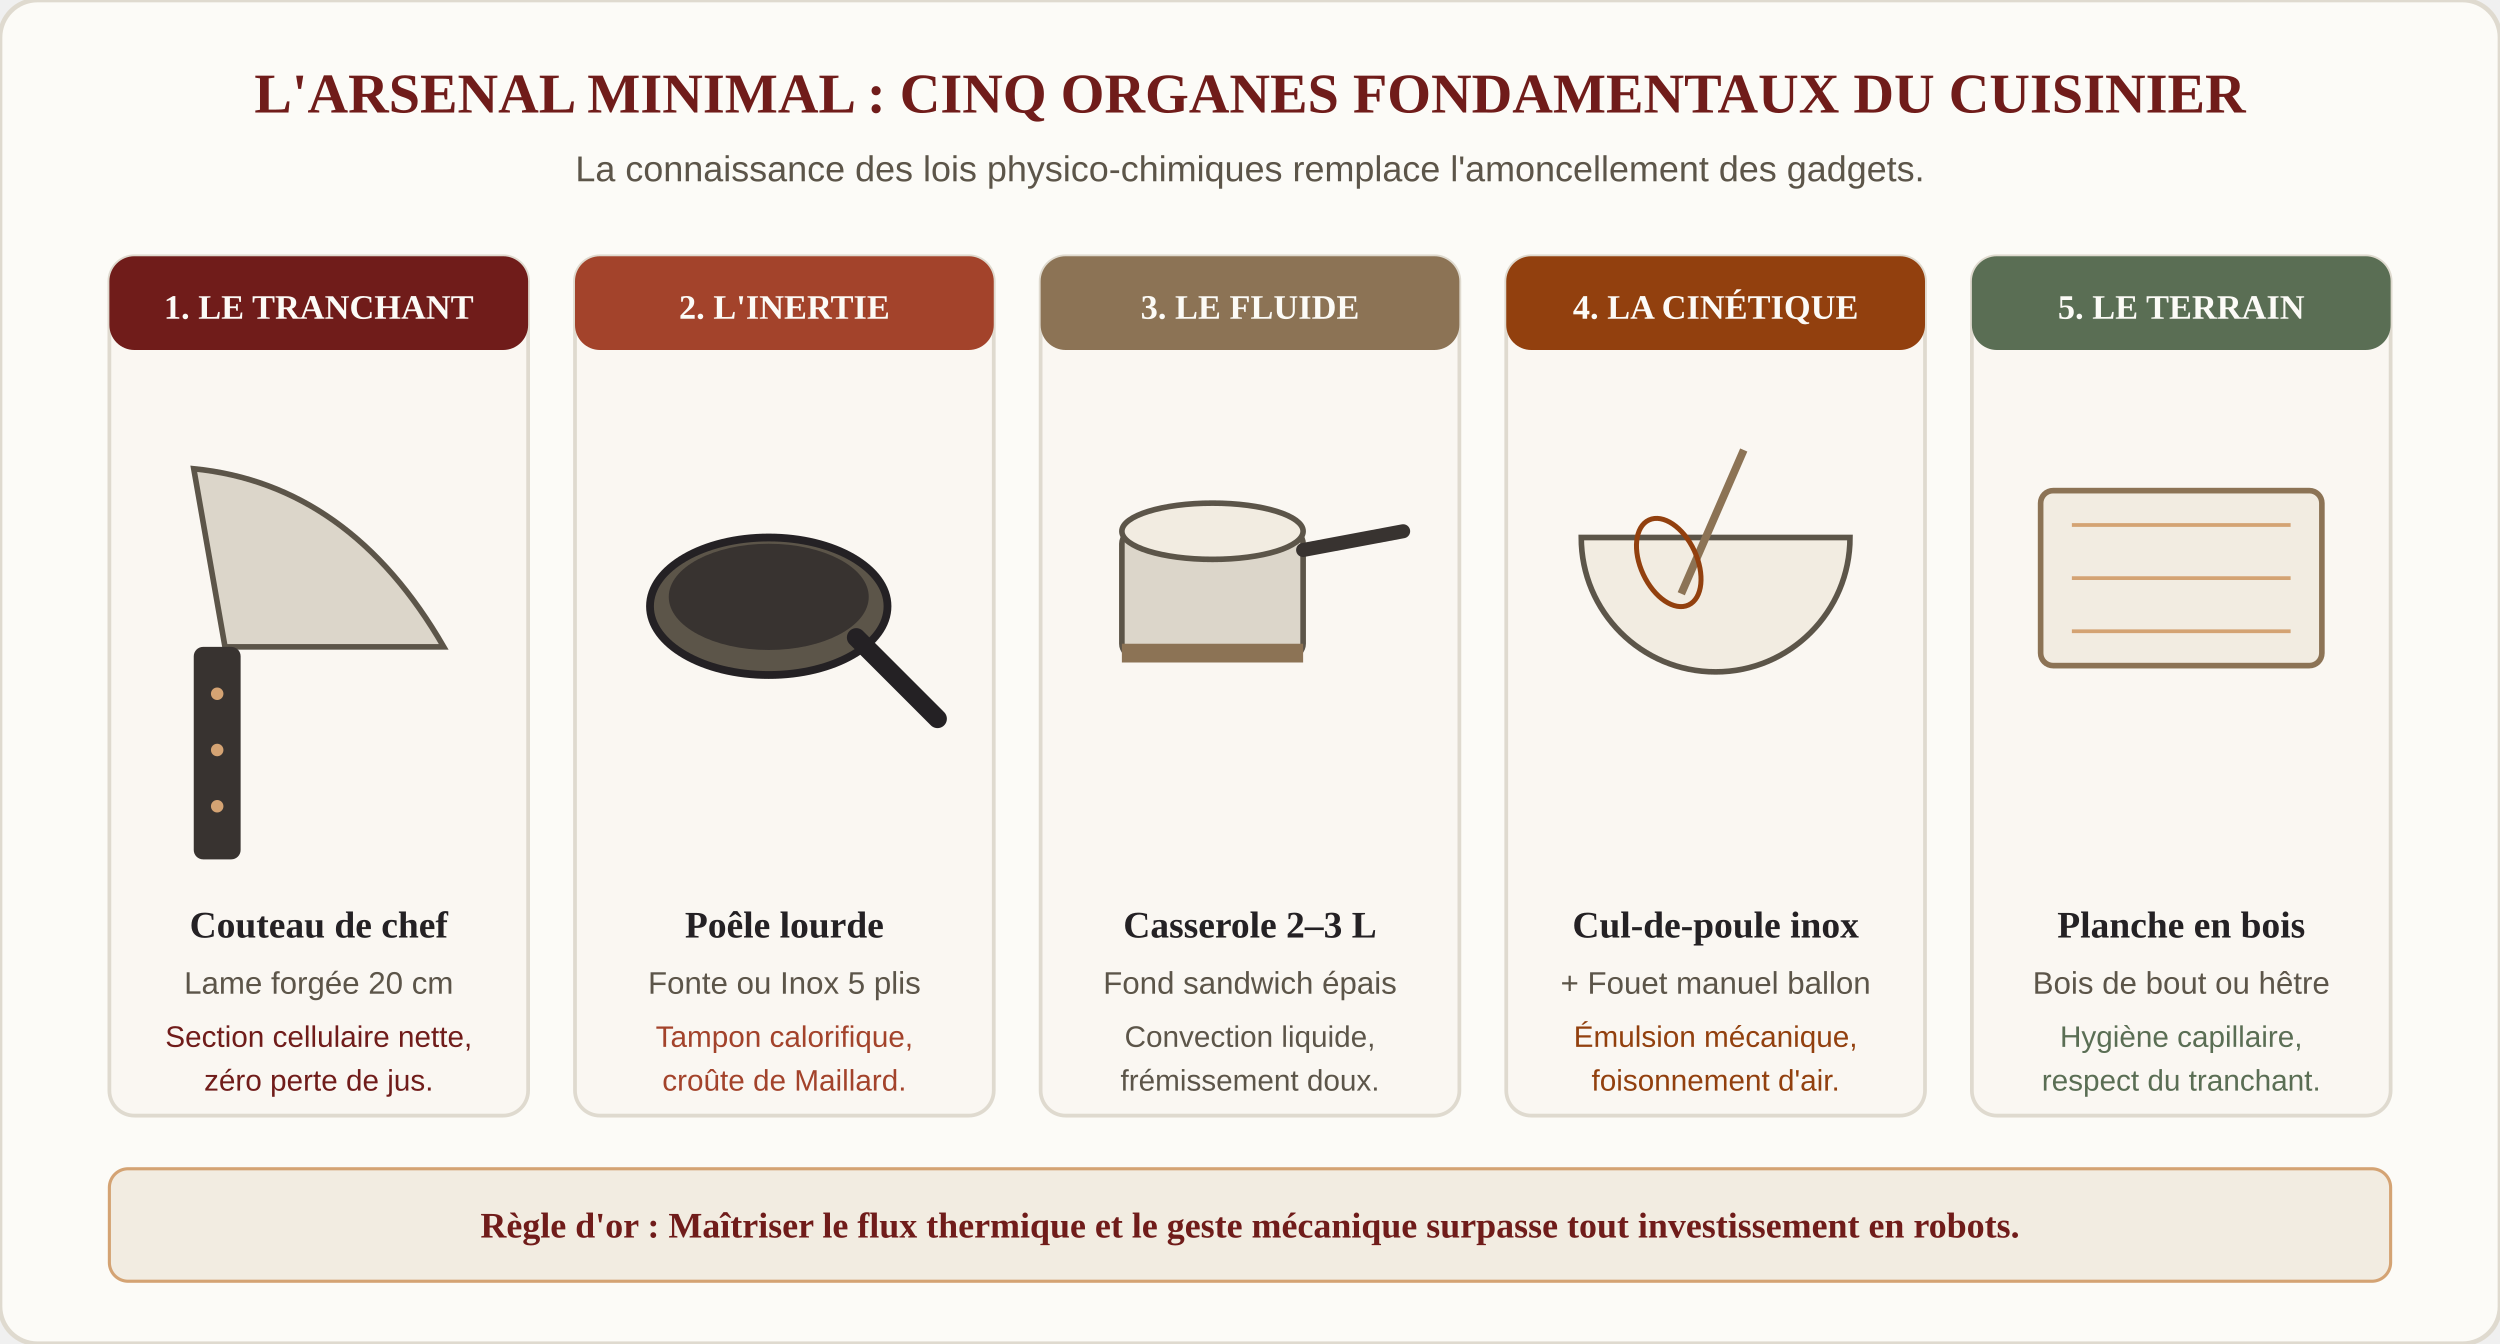
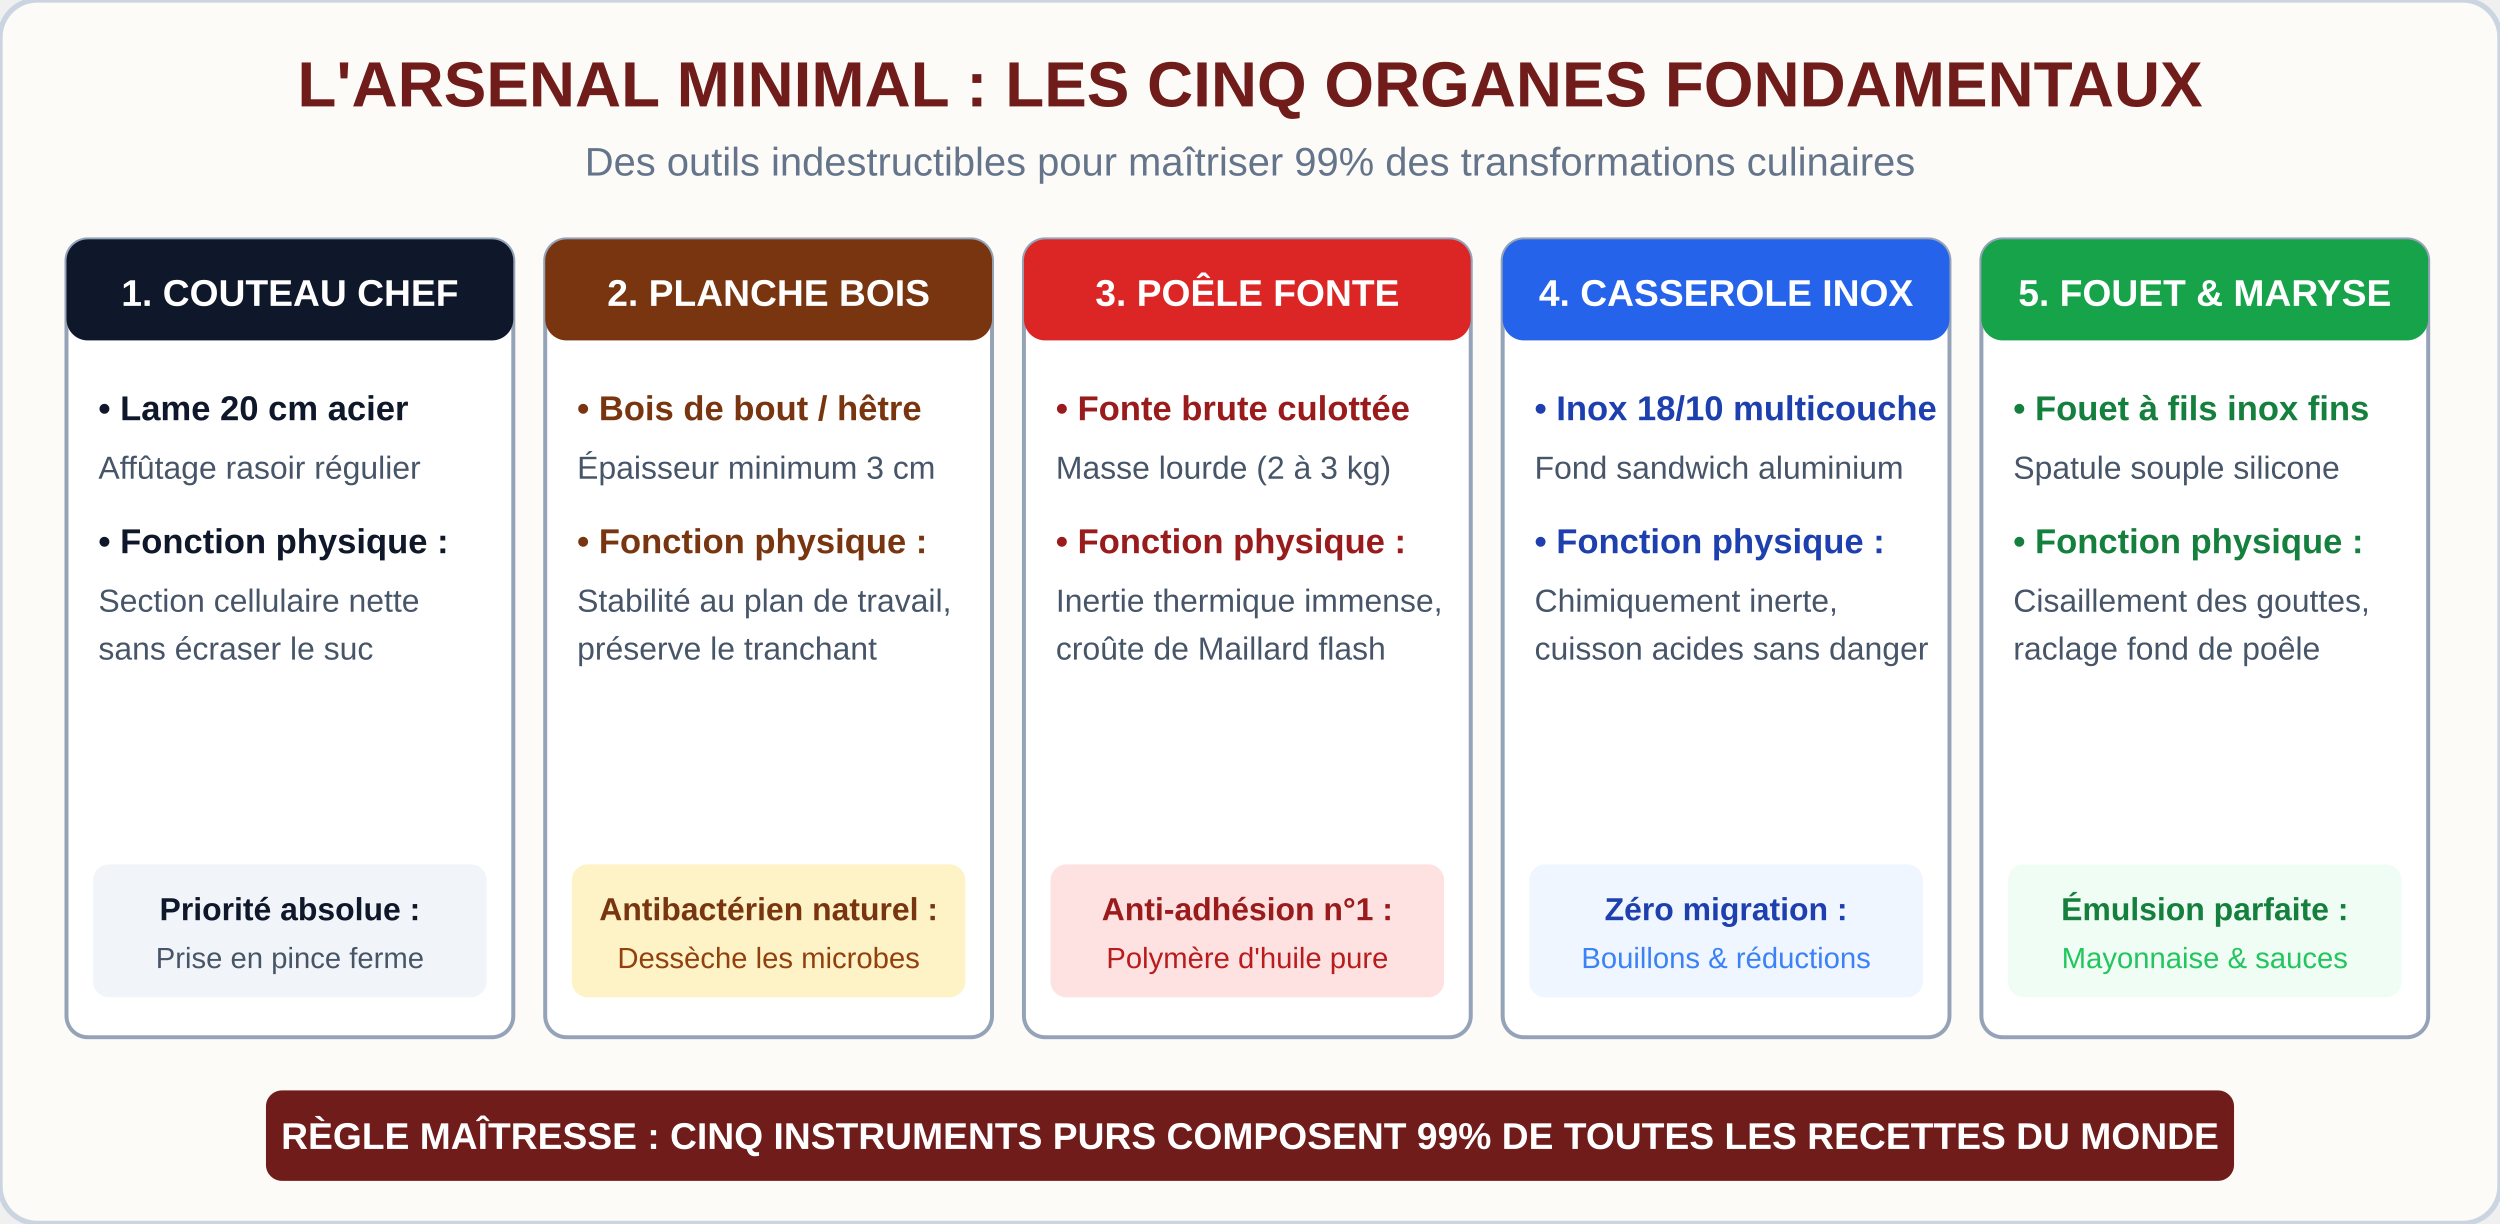
- <svg xmlns="http://www.w3.org/2000/svg" viewBox="0 0 800 430" width="100%" height="100%">
-   <rect width="800" height="430" rx="12" fill="#fcfbf7" stroke="#dfdacf" stroke-width="1.5" />
-   <text x="400" y="36" font-family="Liberation Serif, Georgia, serif" font-size="18" font-weight="bold" fill="#701c1a" text-anchor="middle">L'ARSENAL MINIMAL : CINQ ORGANES FONDAMENTAUX DU CUISINIER</text>
-   <text x="400" y="58" font-family="Liberation Sans, Arial, sans-serif" font-size="11.5" fill="#5c5549" text-anchor="middle">La connaissance des lois physico-chimiques remplace l'amoncellement des gadgets.</text>
-   <g transform="translate(35, 82)">
-     <rect width="134" height="275" rx="8" fill="#faf7f2" stroke="#dfdacf" stroke-width="1.2" />
-     <rect x="0" y="0" width="134" height="30" rx="8" fill="#701c1a" />
-     <text x="67" y="20" font-family="Liberation Serif, Georgia, serif" font-size="11" font-weight="bold" fill="#fcfbf7" text-anchor="middle">1. LE TRANCHANT</text>
-     <path d="M 27 68 Q 77 73 107 125 L 37 125 Z" fill="#dcd6ca" stroke="#5c5549" stroke-width="1.8" />
-     <rect x="27" y="125" width="15" height="68" rx="3" fill="#383330" />
-     <circle cx="34.5" cy="140" r="2" fill="#d4a373" />
-     <circle cx="34.5" cy="158" r="2" fill="#d4a373" />
-     <circle cx="34.5" cy="176" r="2" fill="#d4a373" />
-     <text x="67" y="218" font-family="Liberation Serif, Georgia, serif" font-size="12" font-weight="bold" fill="#242124" text-anchor="middle">Couteau de chef</text>
-     <text x="67" y="236" font-family="Liberation Sans, Arial, sans-serif" font-size="10" fill="#5c5549" text-anchor="middle">Lame forgée 20 cm</text>
-     <text x="67" y="253" font-family="Liberation Sans, Arial, sans-serif" font-size="9.5" fill="#701c1a" text-anchor="middle">Section cellulaire nette,</text>
-     <text x="67" y="267" font-family="Liberation Sans, Arial, sans-serif" font-size="9.5" fill="#701c1a" text-anchor="middle">zéro perte de jus.</text>
+ <svg xmlns="http://www.w3.org/2000/svg" viewBox="0 0 940 460" width="100%" height="100%">
+   <rect width="940" height="460" rx="14" fill="#fcfbf7" stroke="#cbd5e1" stroke-width="2" />
+   <text x="470" y="40" font-family="Liberation Sans, Arial, sans-serif" font-size="24" font-weight="bold" fill="#701C1A" text-anchor="middle">L'ARSENAL MINIMAL : LES CINQ ORGANES FONDAMENTAUX</text>
+   <text x="470" y="66" font-family="Liberation Sans, Arial, sans-serif" font-size="15" fill="#64748b" text-anchor="middle">Des outils indestructibles pour maîtriser 99% des transformations culinaires</text>
+   <g transform="translate(25, 90)">
+     <rect width="168" height="300" rx="8" fill="#ffffff" stroke="#94a3b8" stroke-width="1.5" />
+     <rect width="168" height="38" rx="8" fill="#0f172a" />
+     <text x="84" y="25" font-family="Liberation Sans, Arial, sans-serif" font-size="14" font-weight="bold" fill="#ffffff" text-anchor="middle">1. COUTEAU CHEF</text>
+     <text x="12" y="68" font-family="Liberation Sans, Arial, sans-serif" font-size="13" font-weight="bold" fill="#0f172a">• Lame 20 cm acier</text>
+     <text x="12" y="90" font-family="Liberation Sans, Arial, sans-serif" font-size="12" fill="#475569">Affûtage rasoir régulier</text>
+     <text x="12" y="118" font-family="Liberation Sans, Arial, sans-serif" font-size="13" font-weight="bold" fill="#0f172a">• Fonction physique :</text>
+     <text x="12" y="140" font-family="Liberation Sans, Arial, sans-serif" font-size="12" fill="#475569">Section cellulaire nette</text>
+     <text x="12" y="158" font-family="Liberation Sans, Arial, sans-serif" font-size="12" fill="#475569">sans écraser le suc</text>
+     <rect x="10" y="235" width="148" height="50" rx="6" fill="#f1f5f9" />
+     <text x="84" y="256" font-family="Liberation Sans, Arial, sans-serif" font-size="12" font-weight="bold" fill="#0f172a" text-anchor="middle">Priorité absolue :</text>
+     <text x="84" y="274" font-family="Liberation Sans, Arial, sans-serif" font-size="11" fill="#475569" text-anchor="middle">Prise en pince ferme</text>
  </g>
-   <g transform="translate(184, 82)">
-     <rect width="134" height="275" rx="8" fill="#faf7f2" stroke="#dfdacf" stroke-width="1.2" />
-     <rect x="0" y="0" width="134" height="30" rx="8" fill="#a3432b" />
-     <text x="67" y="20" font-family="Liberation Serif, Georgia, serif" font-size="11" font-weight="bold" fill="#fcfbf7" text-anchor="middle">2. L'INERTIE</text>
-     <ellipse cx="62" cy="112" rx="38" ry="22" fill="#5c5549" stroke="#242124" stroke-width="2.5" />
-     <ellipse cx="62" cy="109" rx="32" ry="17" fill="#383330" />
-     <path d="M 90 122 L 116 148" stroke="#242124" stroke-width="6" stroke-linecap="round" />
-     <text x="67" y="218" font-family="Liberation Serif, Georgia, serif" font-size="12" font-weight="bold" fill="#242124" text-anchor="middle">Poêle lourde</text>
-     <text x="67" y="236" font-family="Liberation Sans, Arial, sans-serif" font-size="10" fill="#5c5549" text-anchor="middle">Fonte ou Inox 5 plis</text>
-     <text x="67" y="253" font-family="Liberation Sans, Arial, sans-serif" font-size="9.5" fill="#a3432b" text-anchor="middle">Tampon calorifique,</text>
-     <text x="67" y="267" font-family="Liberation Sans, Arial, sans-serif" font-size="9.5" fill="#a3432b" text-anchor="middle">croûte de Maillard.</text>
+   <g transform="translate(205, 90)">
+     <rect width="168" height="300" rx="8" fill="#ffffff" stroke="#94a3b8" stroke-width="1.5" />
+     <rect width="168" height="38" rx="8" fill="#78350f" />
+     <text x="84" y="25" font-family="Liberation Sans, Arial, sans-serif" font-size="14" font-weight="bold" fill="#ffffff" text-anchor="middle">2. PLANCHE BOIS</text>
+     <text x="12" y="68" font-family="Liberation Sans, Arial, sans-serif" font-size="13" font-weight="bold" fill="#78350f">• Bois de bout / hêtre</text>
+     <text x="12" y="90" font-family="Liberation Sans, Arial, sans-serif" font-size="12" fill="#475569">Épaisseur minimum 3 cm</text>
+     <text x="12" y="118" font-family="Liberation Sans, Arial, sans-serif" font-size="13" font-weight="bold" fill="#78350f">• Fonction physique :</text>
+     <text x="12" y="140" font-family="Liberation Sans, Arial, sans-serif" font-size="12" fill="#475569">Stabilité au plan de travail,</text>
+     <text x="12" y="158" font-family="Liberation Sans, Arial, sans-serif" font-size="12" fill="#475569">préserve le tranchant</text>
+     <rect x="10" y="235" width="148" height="50" rx="6" fill="#fef3c7" />
+     <text x="84" y="256" font-family="Liberation Sans, Arial, sans-serif" font-size="12" font-weight="bold" fill="#78350f" text-anchor="middle">Antibactérien naturel :</text>
+     <text x="84" y="274" font-family="Liberation Sans, Arial, sans-serif" font-size="11" fill="#92400e" text-anchor="middle">Dessèche les microbes</text>
  </g>
-   <g transform="translate(333, 82)">
-     <rect width="134" height="275" rx="8" fill="#faf7f2" stroke="#dfdacf" stroke-width="1.2" />
-     <rect x="0" y="0" width="134" height="30" rx="8" fill="#8c7355" />
-     <text x="67" y="20" font-family="Liberation Serif, Georgia, serif" font-size="11" font-weight="bold" fill="#fcfbf7" text-anchor="middle">3. LE FLUIDE</text>
-     <rect x="26" y="88" width="58" height="40" rx="4" fill="#dcd6ca" stroke="#5c5549" stroke-width="1.8" />
-     <ellipse cx="55" cy="88" rx="29" ry="9" fill="#f2ece1" stroke="#5c5549" stroke-width="1.8" />
-     <path d="M 84 94 L 116 88" stroke="#383330" stroke-width="4.5" stroke-linecap="round" />
-     <rect x="26" y="124" width="58" height="6" fill="#8c7355" />
-     <text x="67" y="218" font-family="Liberation Serif, Georgia, serif" font-size="12" font-weight="bold" fill="#242124" text-anchor="middle">Casserole 2–3 L</text>
-     <text x="67" y="236" font-family="Liberation Sans, Arial, sans-serif" font-size="10" fill="#5c5549" text-anchor="middle">Fond sandwich épais</text>
-     <text x="67" y="253" font-family="Liberation Sans, Arial, sans-serif" font-size="9.5" fill="#5c5549" text-anchor="middle">Convection liquide,</text>
-     <text x="67" y="267" font-family="Liberation Sans, Arial, sans-serif" font-size="9.5" fill="#5c5549" text-anchor="middle">frémissement doux.</text>
+   <g transform="translate(385, 90)">
+     <rect width="168" height="300" rx="8" fill="#ffffff" stroke="#94a3b8" stroke-width="1.5" />
+     <rect width="168" height="38" rx="8" fill="#dc2626" />
+     <text x="84" y="25" font-family="Liberation Sans, Arial, sans-serif" font-size="14" font-weight="bold" fill="#ffffff" text-anchor="middle">3. POÊLE FONTE</text>
+     <text x="12" y="68" font-family="Liberation Sans, Arial, sans-serif" font-size="13" font-weight="bold" fill="#991b1b">• Fonte brute culottée</text>
+     <text x="12" y="90" font-family="Liberation Sans, Arial, sans-serif" font-size="12" fill="#475569">Masse lourde (2 à 3 kg)</text>
+     <text x="12" y="118" font-family="Liberation Sans, Arial, sans-serif" font-size="13" font-weight="bold" fill="#991b1b">• Fonction physique :</text>
+     <text x="12" y="140" font-family="Liberation Sans, Arial, sans-serif" font-size="12" fill="#475569">Inertie thermique immense,</text>
+     <text x="12" y="158" font-family="Liberation Sans, Arial, sans-serif" font-size="12" fill="#475569">croûte de Maillard flash</text>
+     <rect x="10" y="235" width="148" height="50" rx="6" fill="#fee2e2" />
+     <text x="84" y="256" font-family="Liberation Sans, Arial, sans-serif" font-size="12" font-weight="bold" fill="#991b1b" text-anchor="middle">Anti-adhésion n°1 :</text>
+     <text x="84" y="274" font-family="Liberation Sans, Arial, sans-serif" font-size="11" fill="#b91c1c" text-anchor="middle">Polymère d'huile pure</text>
  </g>
-   <g transform="translate(482, 82)">
-     <rect width="134" height="275" rx="8" fill="#faf7f2" stroke="#dfdacf" stroke-width="1.2" />
-     <rect x="0" y="0" width="134" height="30" rx="8" fill="#92400e" />
-     <text x="67" y="20" font-family="Liberation Serif, Georgia, serif" font-size="11" font-weight="bold" fill="#fcfbf7" text-anchor="middle">4. LA CINÉTIQUE</text>
-     <path d="M 24 90 A 43 43 0 0 0 110 90 Z" fill="#f2ece1" stroke="#5c5549" stroke-width="1.8" />
-     <path d="M 76 62 L 56 108" stroke="#8c7355" stroke-width="2.5" />
-     <ellipse cx="52" cy="98" rx="9" ry="15" fill="none" stroke="#92400e" stroke-width="1.6" transform="rotate(-25 52 98)" />
-     <text x="67" y="218" font-family="Liberation Serif, Georgia, serif" font-size="12" font-weight="bold" fill="#242124" text-anchor="middle">Cul-de-poule inox</text>
-     <text x="67" y="236" font-family="Liberation Sans, Arial, sans-serif" font-size="10" fill="#5c5549" text-anchor="middle">+ Fouet manuel ballon</text>
-     <text x="67" y="253" font-family="Liberation Sans, Arial, sans-serif" font-size="9.5" fill="#92400e" text-anchor="middle">Émulsion mécanique,</text>
-     <text x="67" y="267" font-family="Liberation Sans, Arial, sans-serif" font-size="9.5" fill="#92400e" text-anchor="middle">foisonnement d'air.</text>
+   <g transform="translate(565, 90)">
+     <rect width="168" height="300" rx="8" fill="#ffffff" stroke="#94a3b8" stroke-width="1.5" />
+     <rect width="168" height="38" rx="8" fill="#2563eb" />
+     <text x="84" y="25" font-family="Liberation Sans, Arial, sans-serif" font-size="14" font-weight="bold" fill="#ffffff" text-anchor="middle">4. CASSEROLE INOX</text>
+     <text x="12" y="68" font-family="Liberation Sans, Arial, sans-serif" font-size="13" font-weight="bold" fill="#1e40af">• Inox 18/10 multicouche</text>
+     <text x="12" y="90" font-family="Liberation Sans, Arial, sans-serif" font-size="12" fill="#475569">Fond sandwich aluminium</text>
+     <text x="12" y="118" font-family="Liberation Sans, Arial, sans-serif" font-size="13" font-weight="bold" fill="#1e40af">• Fonction physique :</text>
+     <text x="12" y="140" font-family="Liberation Sans, Arial, sans-serif" font-size="12" fill="#475569">Chimiquement inerte,</text>
+     <text x="12" y="158" font-family="Liberation Sans, Arial, sans-serif" font-size="12" fill="#475569">cuisson acides sans danger</text>
+     <rect x="10" y="235" width="148" height="50" rx="6" fill="#eff6ff" />
+     <text x="84" y="256" font-family="Liberation Sans, Arial, sans-serif" font-size="12" font-weight="bold" fill="#1e40af" text-anchor="middle">Zéro migration :</text>
+     <text x="84" y="274" font-family="Liberation Sans, Arial, sans-serif" font-size="11" fill="#3b82f6" text-anchor="middle">Bouillons &amp; réductions</text>
  </g>
-   <g transform="translate(631, 82)">
-     <rect width="134" height="275" rx="8" fill="#faf7f2" stroke="#dfdacf" stroke-width="1.2" />
-     <rect x="0" y="0" width="134" height="30" rx="8" fill="#5a6e54" />
-     <text x="67" y="20" font-family="Liberation Serif, Georgia, serif" font-size="11" font-weight="bold" fill="#fcfbf7" text-anchor="middle">5. LE TERRAIN</text>
-     <rect x="22" y="75" width="90" height="56" rx="4" fill="#f2ece1" stroke="#8c7355" stroke-width="1.8" />
-     <line x1="32" y1="86" x2="102" y2="86" stroke="#d4a373" stroke-width="1.2" />
-     <line x1="32" y1="103" x2="102" y2="103" stroke="#d4a373" stroke-width="1.2" />
-     <line x1="32" y1="120" x2="102" y2="120" stroke="#d4a373" stroke-width="1.2" />
-     <text x="67" y="218" font-family="Liberation Serif, Georgia, serif" font-size="12" font-weight="bold" fill="#242124" text-anchor="middle">Planche en bois</text>
-     <text x="67" y="236" font-family="Liberation Sans, Arial, sans-serif" font-size="10" fill="#5c5549" text-anchor="middle">Bois de bout ou hêtre</text>
-     <text x="67" y="253" font-family="Liberation Sans, Arial, sans-serif" font-size="9.5" fill="#5a6e54" text-anchor="middle">Hygiène capillaire,</text>
-     <text x="67" y="267" font-family="Liberation Sans, Arial, sans-serif" font-size="9.5" fill="#5a6e54" text-anchor="middle">respect du tranchant.</text>
+   <g transform="translate(745, 90)">
+     <rect width="168" height="300" rx="8" fill="#ffffff" stroke="#94a3b8" stroke-width="1.5" />
+     <rect width="168" height="38" rx="8" fill="#16a34a" />
+     <text x="84" y="25" font-family="Liberation Sans, Arial, sans-serif" font-size="14" font-weight="bold" fill="#ffffff" text-anchor="middle">5. FOUET &amp; MARYSE</text>
+     <text x="12" y="68" font-family="Liberation Sans, Arial, sans-serif" font-size="13" font-weight="bold" fill="#15803d">• Fouet à fils inox fins</text>
+     <text x="12" y="90" font-family="Liberation Sans, Arial, sans-serif" font-size="12" fill="#475569">Spatule souple silicone</text>
+     <text x="12" y="118" font-family="Liberation Sans, Arial, sans-serif" font-size="13" font-weight="bold" fill="#15803d">• Fonction physique :</text>
+     <text x="12" y="140" font-family="Liberation Sans, Arial, sans-serif" font-size="12" fill="#475569">Cisaillement des gouttes,</text>
+     <text x="12" y="158" font-family="Liberation Sans, Arial, sans-serif" font-size="12" fill="#475569">raclage fond de poêle</text>
+     <rect x="10" y="235" width="148" height="50" rx="6" fill="#f0fdf4" />
+     <text x="84" y="256" font-family="Liberation Sans, Arial, sans-serif" font-size="12" font-weight="bold" fill="#15803d" text-anchor="middle">Émulsion parfaite :</text>
+     <text x="84" y="274" font-family="Liberation Sans, Arial, sans-serif" font-size="11" fill="#22c55e" text-anchor="middle">Mayonnaise &amp; sauces</text>
  </g>
-   <rect x="35" y="374" width="730" height="36" rx="6" fill="#f2ece1" stroke="#d4a373" stroke-width="1" />
-   <text x="400" y="396" font-family="Liberation Serif, Georgia, serif" font-size="11.5" fill="#701c1a" text-anchor="middle" font-weight="bold">Règle d'or : Maîtriser le flux thermique et le geste mécanique surpasse tout investissement en robots.</text>
+   <rect x="100" y="410" width="740" height="34" rx="6" fill="#701C1A" />
+   <text x="470" y="432" font-family="Liberation Sans, Arial, sans-serif" font-size="14" font-weight="bold" fill="#ffffff" text-anchor="middle">RÈGLE MAÎTRESSE : CINQ INSTRUMENTS PURS COMPOSENT 99% DE TOUTES LES RECETTES DU MONDE</text>
</svg>
